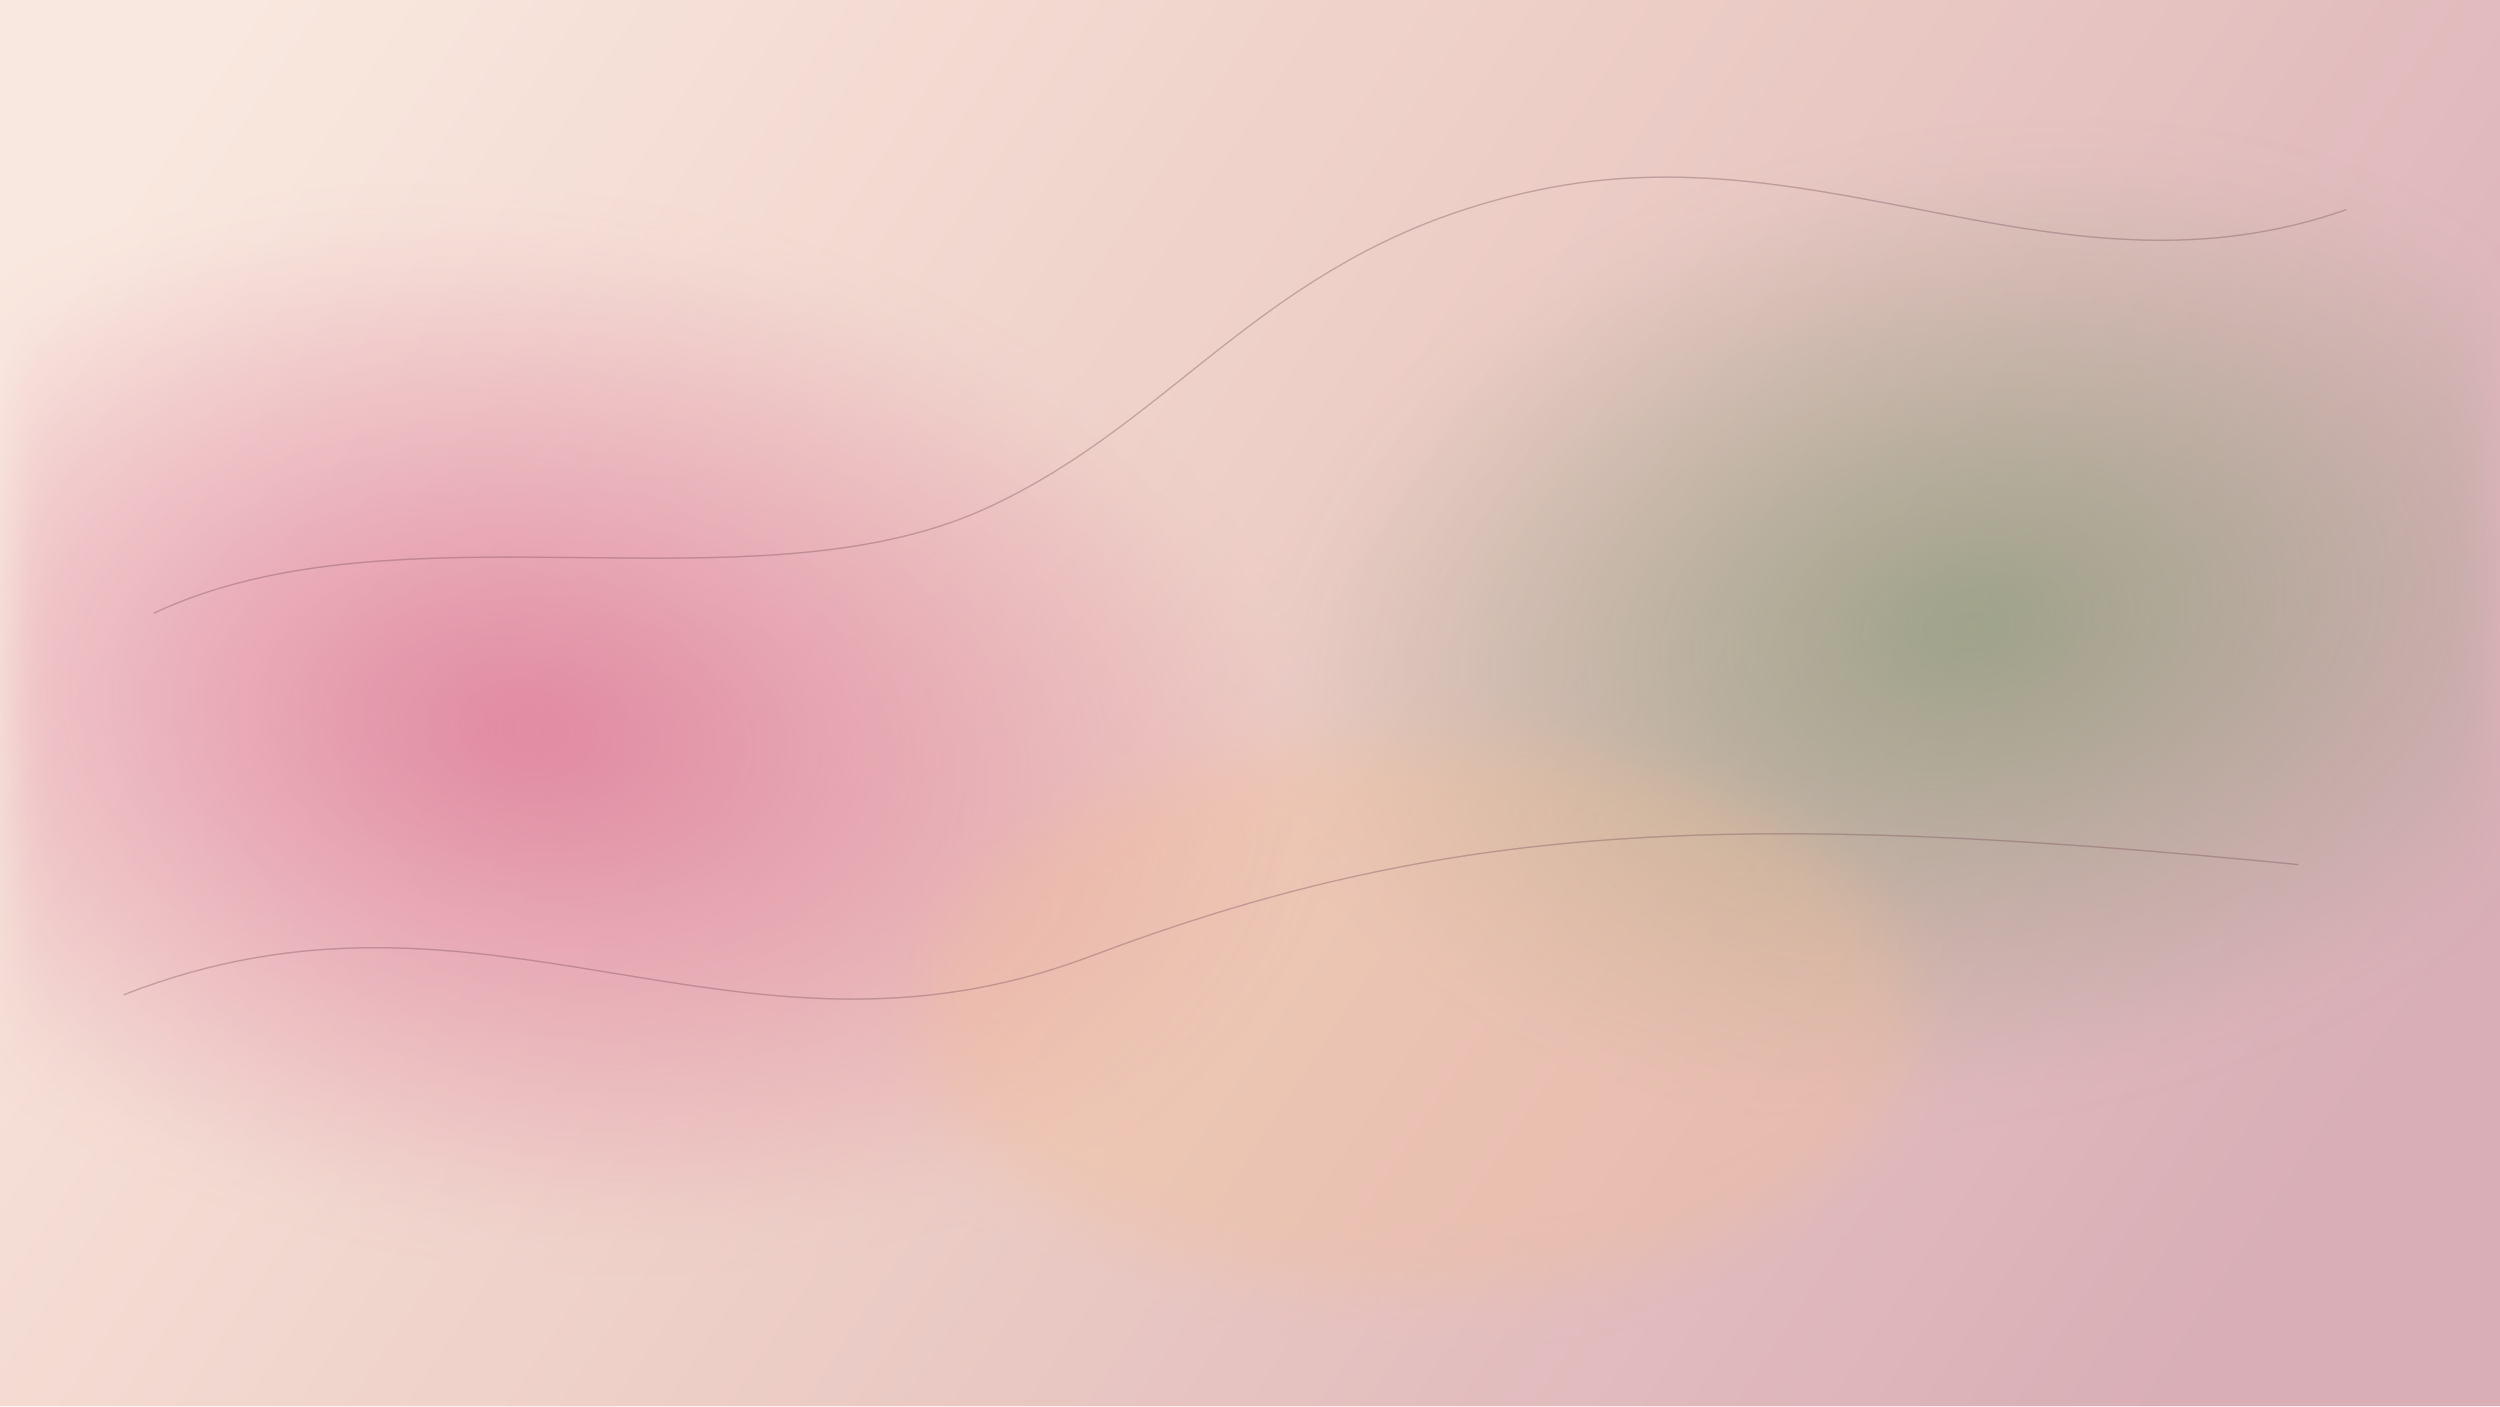
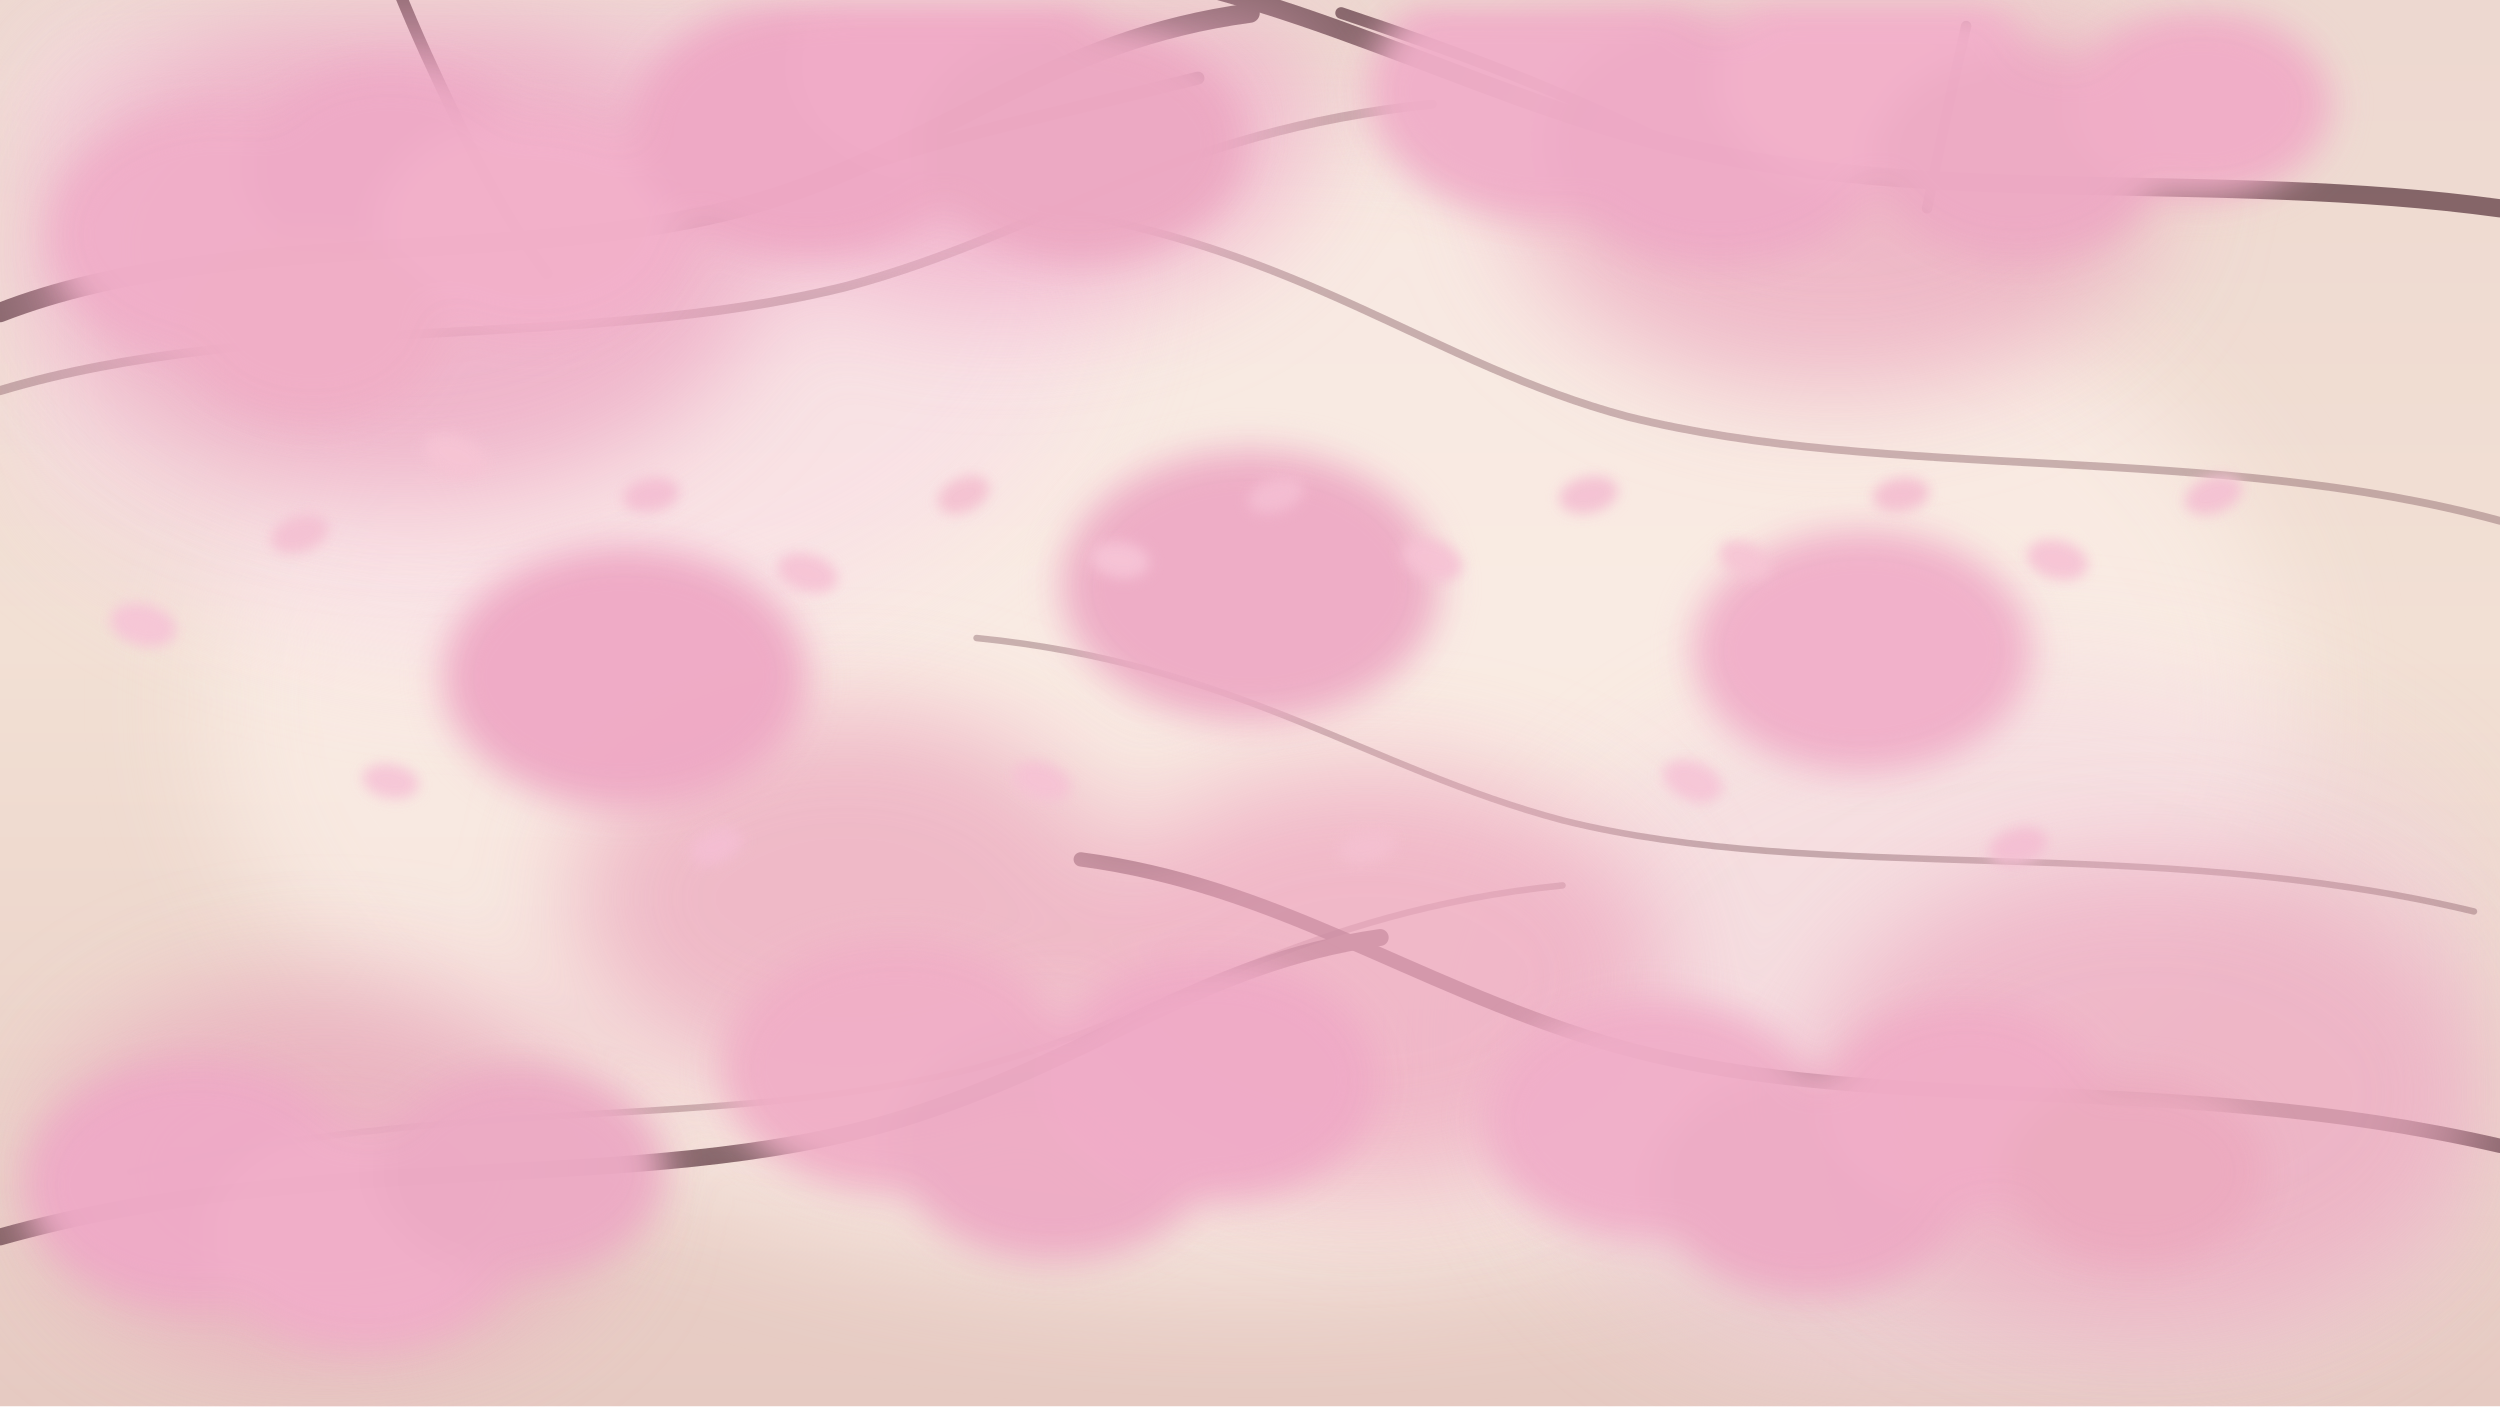
<svg xmlns="http://www.w3.org/2000/svg" width="3840" height="2160" viewBox="0 0 3840 2160" fill="none">
  <defs>
-     <linearGradient id="bg" x1="320" y1="86" x2="3380" y2="2100" gradientUnits="userSpaceOnUse">
-       <stop stop-color="#F9E8DF" />
-       <stop offset="0.48" stop-color="#EDCEC6" />
-       <stop offset="1" stop-color="#D9AEB7" />
+     <linearGradient id="bg" x1="0" y1="0" x2="0" y2="2160" gradientUnits="userSpaceOnUse">
+       <stop offset="0" stop-color="#EDD8D0" />
+       <stop offset="0.46" stop-color="#F2E0D4" />
+       <stop offset="1" stop-color="#E6CAC2" />
    </linearGradient>
-     <radialGradient id="washA" cx="0" cy="0" r="1" gradientUnits="userSpaceOnUse" gradientTransform="translate(810 1120) rotate(8) scale(1220 780)">
-       <stop stop-color="#D9688E" stop-opacity="0.72" />
-       <stop offset="1" stop-color="#D9688E" stop-opacity="0" />
-     </radialGradient>
-     <radialGradient id="washB" cx="0" cy="0" r="1" gradientUnits="userSpaceOnUse" gradientTransform="translate(3030 960) rotate(-10) scale(1080 720)">
-       <stop stop-color="#6E8F65" stop-opacity="0.6" />
-       <stop offset="1" stop-color="#6E8F65" stop-opacity="0" />
-     </radialGradient>
-     <filter id="soft" x="0" y="0" width="3840" height="2160" filterUnits="userSpaceOnUse" color-interpolation-filters="sRGB">
-       <feGaussianBlur stdDeviation="45" />
+     <filter id="f80" x="0" y="0" width="3840" height="2160" filterUnits="userSpaceOnUse" color-interpolation-filters="sRGB">
+       <feGaussianBlur stdDeviation="80" />
+     </filter>
+     <filter id="f28" x="0" y="0" width="3840" height="2160" filterUnits="userSpaceOnUse" color-interpolation-filters="sRGB">
+       <feGaussianBlur stdDeviation="28" />
+     </filter>
+     <filter id="f10" x="0" y="0" width="3840" height="2160" filterUnits="userSpaceOnUse" color-interpolation-filters="sRGB">
+       <feGaussianBlur stdDeviation="10" />
    </filter>
  </defs>
  <rect width="3840" height="2160" fill="url(#bg)" />
-   <g filter="url(#soft)">
-     <ellipse cx="820" cy="1120" rx="1360" ry="820" fill="url(#washA)" />
-     <ellipse cx="3010" cy="940" rx="1110" ry="760" fill="url(#washB)" />
-     <ellipse cx="2180" cy="1560" rx="760" ry="420" fill="#F0BE92" fill-opacity="0.32" />
+   <ellipse cx="1920" cy="1080" rx="1600" ry="900" fill="#FFF4EE" opacity="0.55" filter="url(#f80)" />
+   <ellipse cx="800" cy="400" rx="900" ry="620" fill="#F9D8E8" opacity="0.46" filter="url(#f80)" />
+   <ellipse cx="3100" cy="1600" rx="800" ry="580" fill="#F2D0E0" opacity="0.40" filter="url(#f80)" />
+   <g stroke="#7A4E58" stroke-linecap="round" fill="none" opacity="0.38">
+     <path d="M0 600 C400 480 900 540 1300 440 C1600 360 1800 200 2200 160" stroke-width="14" />
+     <path d="M3840 800 C3400 680 2900 740 2500 640 C2200 560 2000 380 1600 320" stroke-width="12" />
+     <path d="M200 1800 C700 1680 1100 1740 1500 1640 C1800 1560 2000 1400 2400 1360" stroke-width="10" />
+     <path d="M3800 1400 C3300 1280 2800 1360 2400 1260 C2100 1180 1900 1020 1500 980" stroke-width="10" />
  </g>
-   <g opacity="0.34" stroke="#6E4552" stroke-width="2.2">
-     <path d="M236 942C612 765 1153 944 1512 782C1817 644 1950 378 2362 292C2806 198 3168 475 3604 322" />
-     <path d="M190 1528C746 1310 1128 1674 1672 1470C2216 1264 2654 1242 3530 1328" />
+   <g stroke="#5C3840" stroke-linecap="round" fill="none" opacity="0.72">
+     <path d="M0 480 C360 340 840 420 1200 300 C1460 214 1620 60 1920 20" stroke-width="30" />
+     <path d="M1200 300 C1400 220 1600 180 1840 120" stroke-width="20" />
+     <path d="M840 420 C780 340 740 262 700 180 C668 114 640 54 610 -20" stroke-width="18" />
+     <path d="M3840 320 C3400 260 2960 320 2560 220 C2240 138 1980 -20 1640 -60" stroke-width="28" />
+     <path d="M2560 220 C2400 140 2240 80 2060 20" stroke-width="18" />
+     <path d="M2960 320 C2980 220 3000 128 3020 40" stroke-width="16" />
+     <path d="M0 1900 C500 1760 980 1840 1380 1720 C1680 1628 1840 1480 2120 1440" stroke-width="26" />
+     <path d="M3840 1760 C3320 1640 2860 1720 2460 1600 C2160 1508 1960 1360 1660 1320" stroke-width="22" />
+   </g>
+   <g filter="url(#f80)" opacity="0.75">
+     <ellipse cx="620" cy="380" rx="560" ry="380" fill="#ECA6C2" />
+     <ellipse cx="1540" cy="180" rx="480" ry="300" fill="#F0AECA" />
+     <ellipse cx="2820" cy="260" rx="500" ry="340" fill="#ECAAC0" />
+     <ellipse cx="500" cy="1800" rx="440" ry="300" fill="#EAAABE" />
+     <ellipse cx="3300" cy="1680" rx="520" ry="360" fill="#EDACC2" />
+     <ellipse cx="2100" cy="1500" rx="460" ry="320" fill="#EEA8C0" />
+     <ellipse cx="1300" cy="1380" rx="420" ry="290" fill="#ECAABF" />
+   </g>
+   <g filter="url(#f28)" opacity="0.95">
+     <ellipse cx="340" cy="360" rx="260" ry="190" fill="#F0AEC8" />
+     <ellipse cx="600" cy="260" rx="220" ry="158" fill="#EEAAC6" />
+     <ellipse cx="820" cy="350" rx="240" ry="172" fill="#F2B0CA" />
+     <ellipse cx="480" cy="500" rx="200" ry="144" fill="#F0AEC6" />
+     <ellipse cx="1240" cy="200" rx="270" ry="194" fill="#EEA8C4" />
+     <ellipse cx="1460" cy="100" rx="240" ry="172" fill="#F0AAC6" />
+     <ellipse cx="1660" cy="220" rx="252" ry="180" fill="#ECA8C2" />
+     <ellipse cx="2380" cy="140" rx="280" ry="200" fill="#F0AEC8" />
+     <ellipse cx="2640" cy="220" rx="260" ry="186" fill="#EEAAC6" />
+     <ellipse cx="2880" cy="120" rx="240" ry="172" fill="#F2B0CA" />
+     <ellipse cx="3100" cy="240" rx="220" ry="158" fill="#EDAAC4" />
+     <ellipse cx="3380" cy="160" rx="200" ry="144" fill="#F0ACC6" />
+     <ellipse cx="300" cy="1820" rx="260" ry="188" fill="#EEAAC6" />
+     <ellipse cx="560" cy="1900" rx="240" ry="172" fill="#F0AEC8" />
+     <ellipse cx="800" cy="1800" rx="220" ry="158" fill="#ECAAC4" />
+     <ellipse cx="1380" cy="1640" rx="270" ry="194" fill="#F0AEC6" />
+     <ellipse cx="1620" cy="1760" rx="248" ry="178" fill="#EDAAC4" />
+     <ellipse cx="1860" cy="1660" rx="258" ry="184" fill="#EFAAC6" />
+     <ellipse cx="2540" cy="1720" rx="260" ry="186" fill="#F0AEC8" />
+     <ellipse cx="2780" cy="1820" rx="240" ry="172" fill="#EDAAC4" />
+     <ellipse cx="3020" cy="1700" rx="220" ry="158" fill="#F0ACC6" />
+     <ellipse cx="3280" cy="1800" rx="200" ry="144" fill="#ECAABF" />
+     <ellipse cx="960" cy="1040" rx="280" ry="200" fill="#EEA8C4" />
+     <ellipse cx="2860" cy="1000" rx="260" ry="186" fill="#F0AEC8" />
+     <ellipse cx="1920" cy="900" rx="290" ry="208" fill="#EDAAC4" />
+   </g>
+   <g filter="url(#f10)" opacity="0.92">
+     <ellipse cx="220" cy="960" rx="52" ry="32" fill="#F6C4D6" transform="rotate(14 220 960)" />
+     <ellipse cx="460" cy="820" rx="46" ry="28" fill="#F4C0D2" transform="rotate(-18 460 820)" />
+     <ellipse cx="700" cy="700" rx="50" ry="30" fill="#F6C4D4" transform="rotate(22 700 700)" />
+     <ellipse cx="1000" cy="760" rx="44" ry="26" fill="#F4BED2" transform="rotate(-10 1000 760)" />
+     <ellipse cx="1240" cy="880" rx="48" ry="29" fill="#F6C2D4" transform="rotate(16 1240 880)" />
+     <ellipse cx="1480" cy="760" rx="42" ry="26" fill="#F4C0D0" transform="rotate(-24 1480 760)" />
+     <ellipse cx="1720" cy="860" rx="46" ry="28" fill="#F6C4D6" transform="rotate(8 1720 860)" />
+     <ellipse cx="1960" cy="760" rx="44" ry="26" fill="#F4BED2" transform="rotate(-18 1960 760)" />
+     <ellipse cx="2200" cy="860" rx="48" ry="30" fill="#F6C2D4" transform="rotate(20 2200 860)" />
+     <ellipse cx="2440" cy="760" rx="46" ry="28" fill="#F4C0D2" transform="rotate(-12 2440 760)" />
+     <ellipse cx="2680" cy="860" rx="42" ry="26" fill="#F6C4D4" transform="rotate(26 2680 860)" />
+     <ellipse cx="2920" cy="760" rx="44" ry="26" fill="#F4BED0" transform="rotate(-8 2920 760)" />
+     <ellipse cx="3160" cy="860" rx="48" ry="30" fill="#F6C2D4" transform="rotate(14 3160 860)" />
+     <ellipse cx="3400" cy="760" rx="46" ry="28" fill="#F4C0D2" transform="rotate(-20 3400 760)" />
+     <ellipse cx="600" cy="1200" rx="44" ry="26" fill="#F6C4D6" transform="rotate(10 600 1200)" />
+     <ellipse cx="1100" cy="1300" rx="42" ry="26" fill="#F4BED2" transform="rotate(-22 1100 1300)" />
+     <ellipse cx="1600" cy="1200" rx="46" ry="28" fill="#F6C2D4" transform="rotate(18 1600 1200)" />
+     <ellipse cx="2100" cy="1300" rx="44" ry="26" fill="#F4C0D0" transform="rotate(-14 2100 1300)" />
+     <ellipse cx="2600" cy="1200" rx="48" ry="30" fill="#F6C4D6" transform="rotate(22 2600 1200)" />
+     <ellipse cx="3100" cy="1300" rx="46" ry="28" fill="#F4BED2" transform="rotate(-16 3100 1300)" />
  </g>
</svg>
